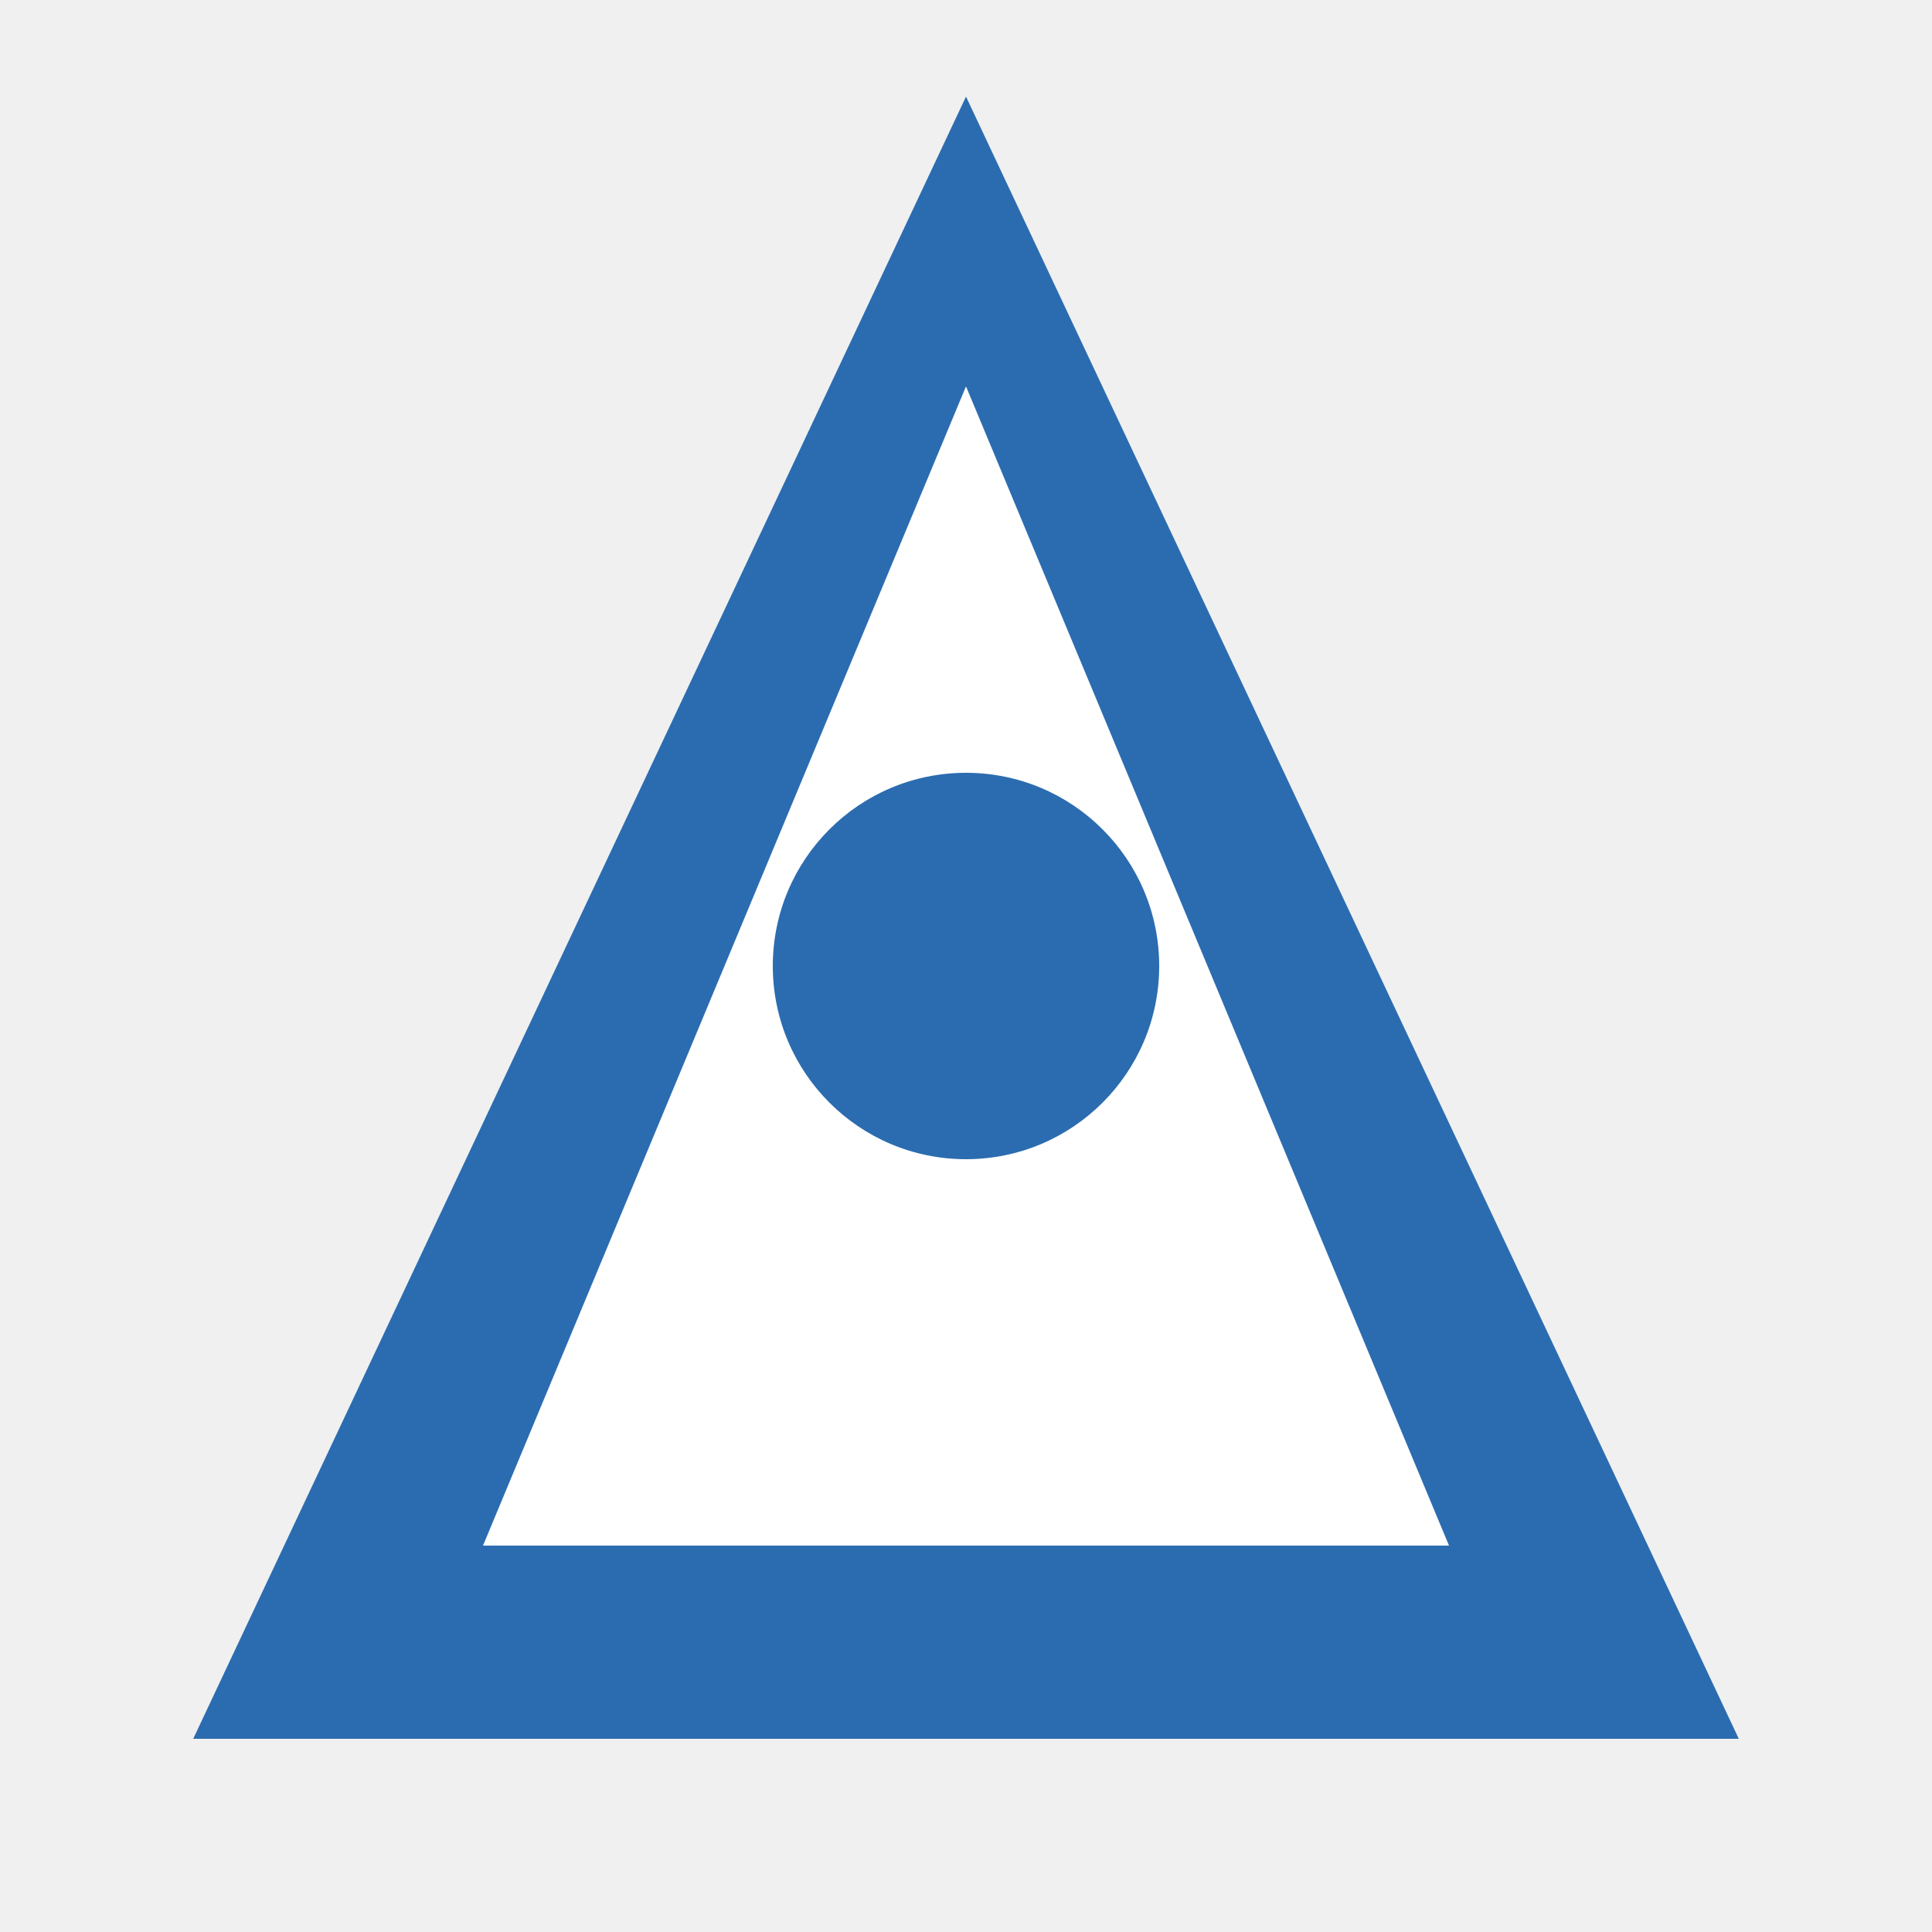
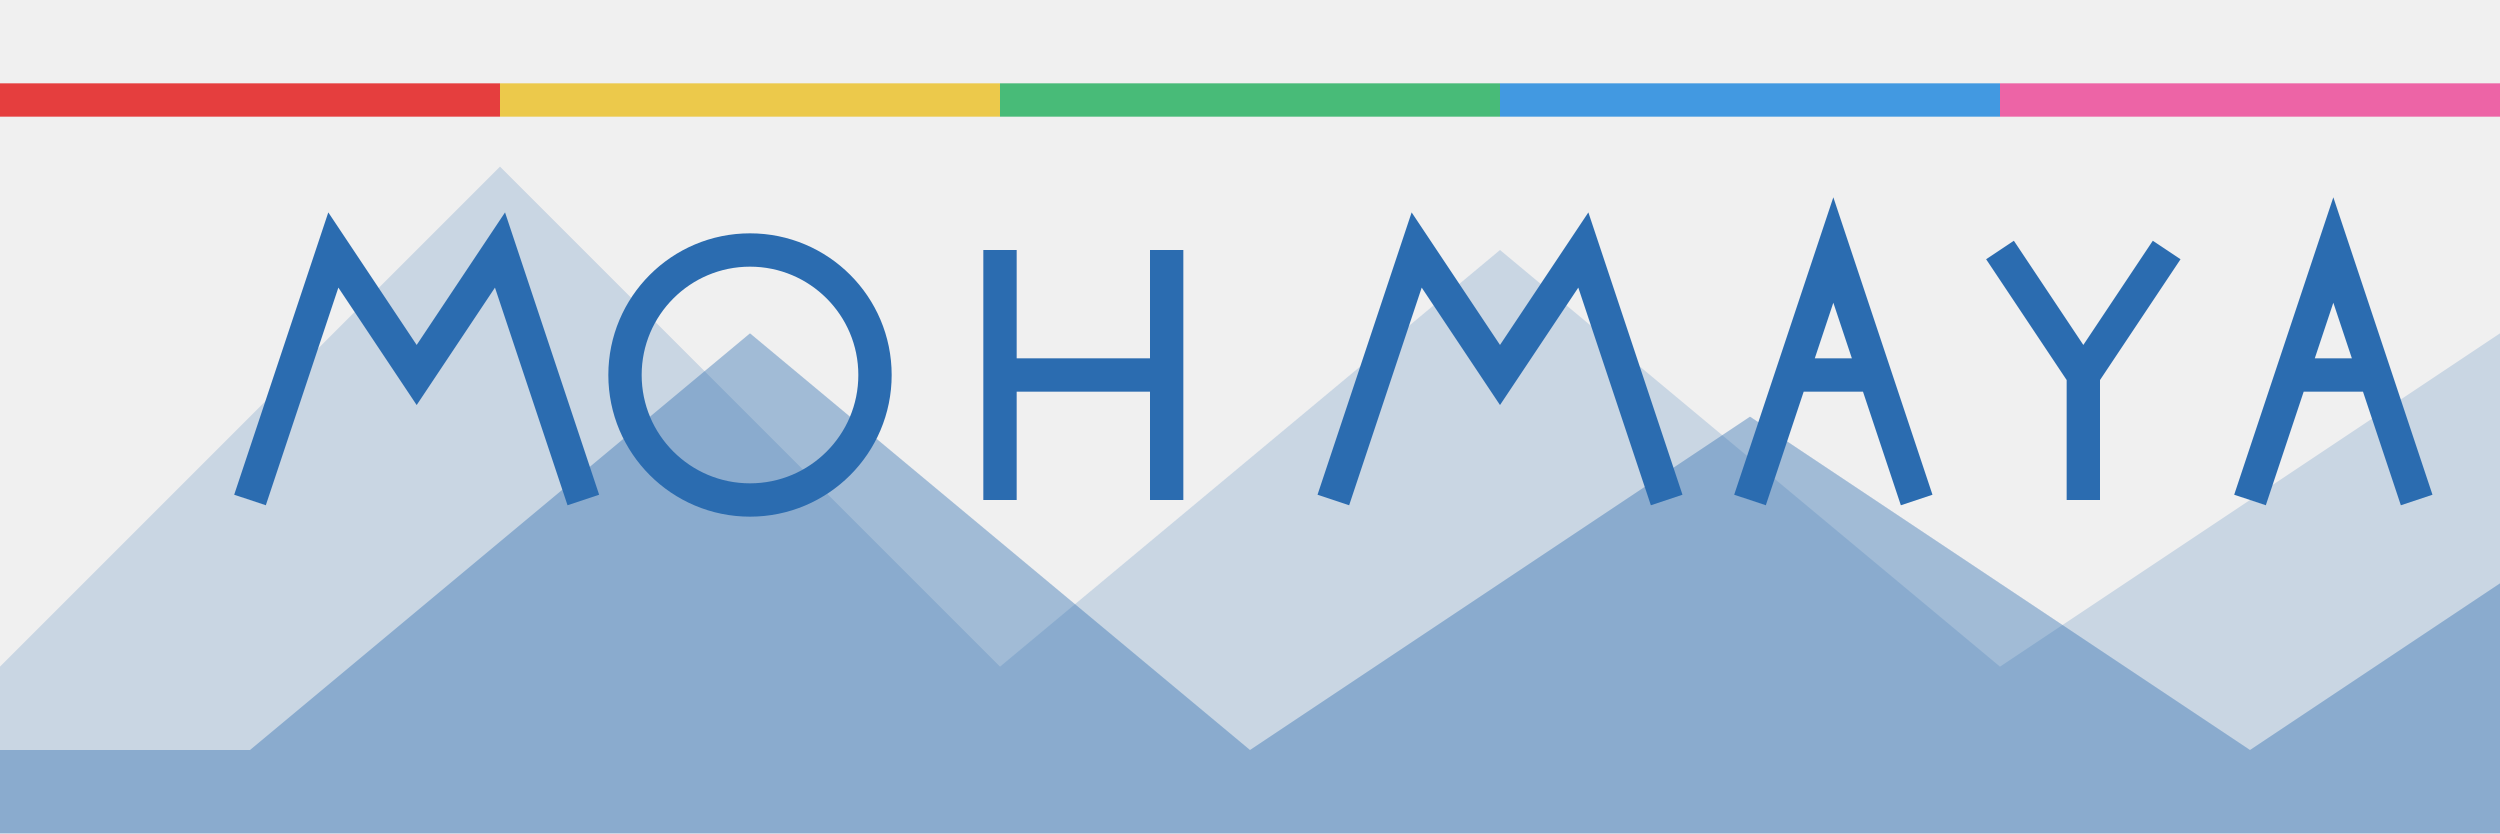
- <svg xmlns="http://www.w3.org/2000/svg" viewBox="0 0 100 100">
-   <path d="M50 5 L90 90 L10 90 Z" fill="#2b6cb0" />
-   <path d="M50 20 L75 80 L25 80 Z" fill="white" />
-   <circle cx="50" cy="50" r="10" fill="#2b6cb0" />
+ <svg xmlns="http://www.w3.org/2000/svg" viewBox="0 0 300 100">
+   <path d="M0 80 L60 20 L120 80 L180 30 L240 80 L300 40 L300 100 L0 100 Z" fill="#2b6cb0" opacity="0.2" />
+   <path d="M30 90 L90 40 L150 90 L210 50 L270 90 L300 70 L300 100 L0 100 L0 90" fill="#2b6cb0" opacity="0.4" />
+   <g transform="translate(20, 60)">
+     <path d="M10 0 L20 -30 L30 -15 L40 -30 L50 0" stroke="#2b6cb0" stroke-width="4" fill="none" />
+     <circle cx="70" cy="-15" r="15" stroke="#2b6cb0" stroke-width="4" fill="none" />
+     <path d="M100 0 L100 -30 M100 -15 L120 -15 M120 0 L120 -30" stroke="#2b6cb0" stroke-width="4" fill="none" />
+     <path d="M140 0 L150 -30 L160 -15 L170 -30 L180 0" stroke="#2b6cb0" stroke-width="4" fill="none" />
+     <path d="M190 0 L200 -30 L210 0 M195 -15 L205 -15" stroke="#2b6cb0" stroke-width="4" fill="none" />
+     <path d="M220 -30 L230 -15 L230 0 M230 -15 L240 -30" stroke="#2b6cb0" stroke-width="4" fill="none" />
+     <path d="M250 0 L260 -30 L270 0 M255 -15 L265 -15" stroke="#2b6cb0" stroke-width="4" fill="none" />
+   </g>
+   <g transform="translate(0, 10)">
+     <rect x="0" y="0" width="60" height="4" fill="#e53e3e" />
+     <rect x="60" y="0" width="60" height="4" fill="#ecc94b" />
+     <rect x="120" y="0" width="60" height="4" fill="#48bb78" />
+     <rect x="180" y="0" width="60" height="4" fill="#4299e1" />
+     <rect x="240" y="0" width="60" height="4" fill="#ed64a6" />
+   </g>
</svg>
